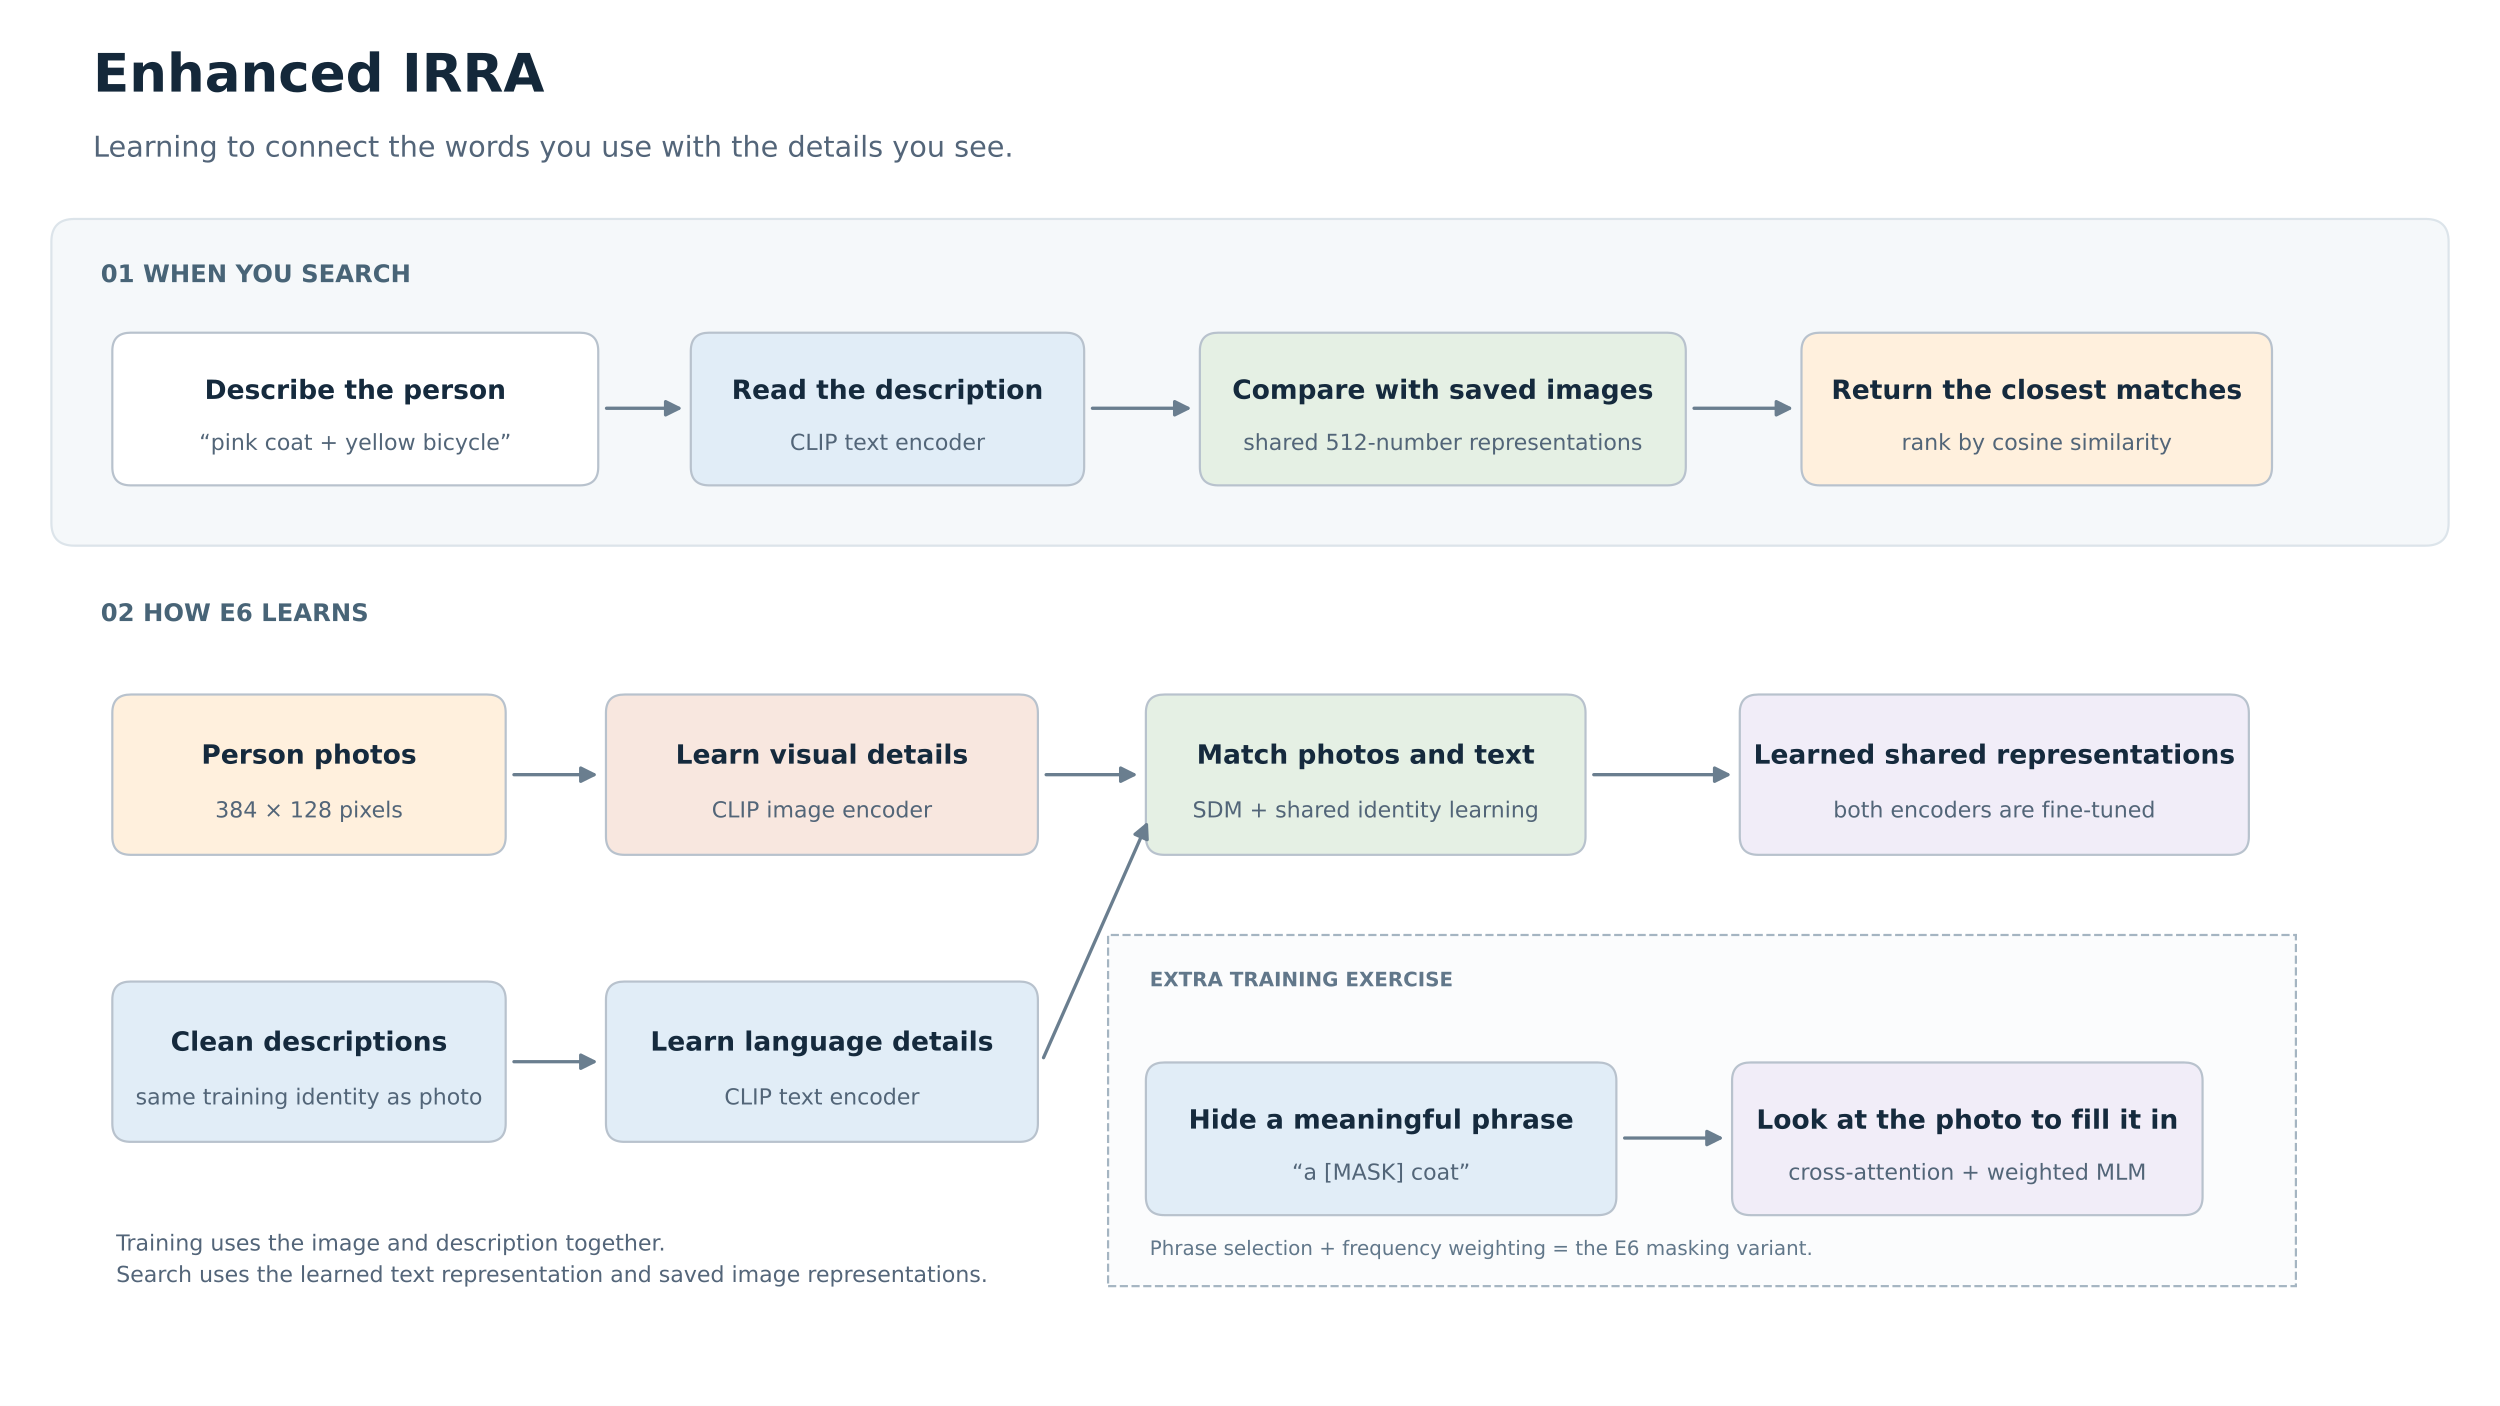
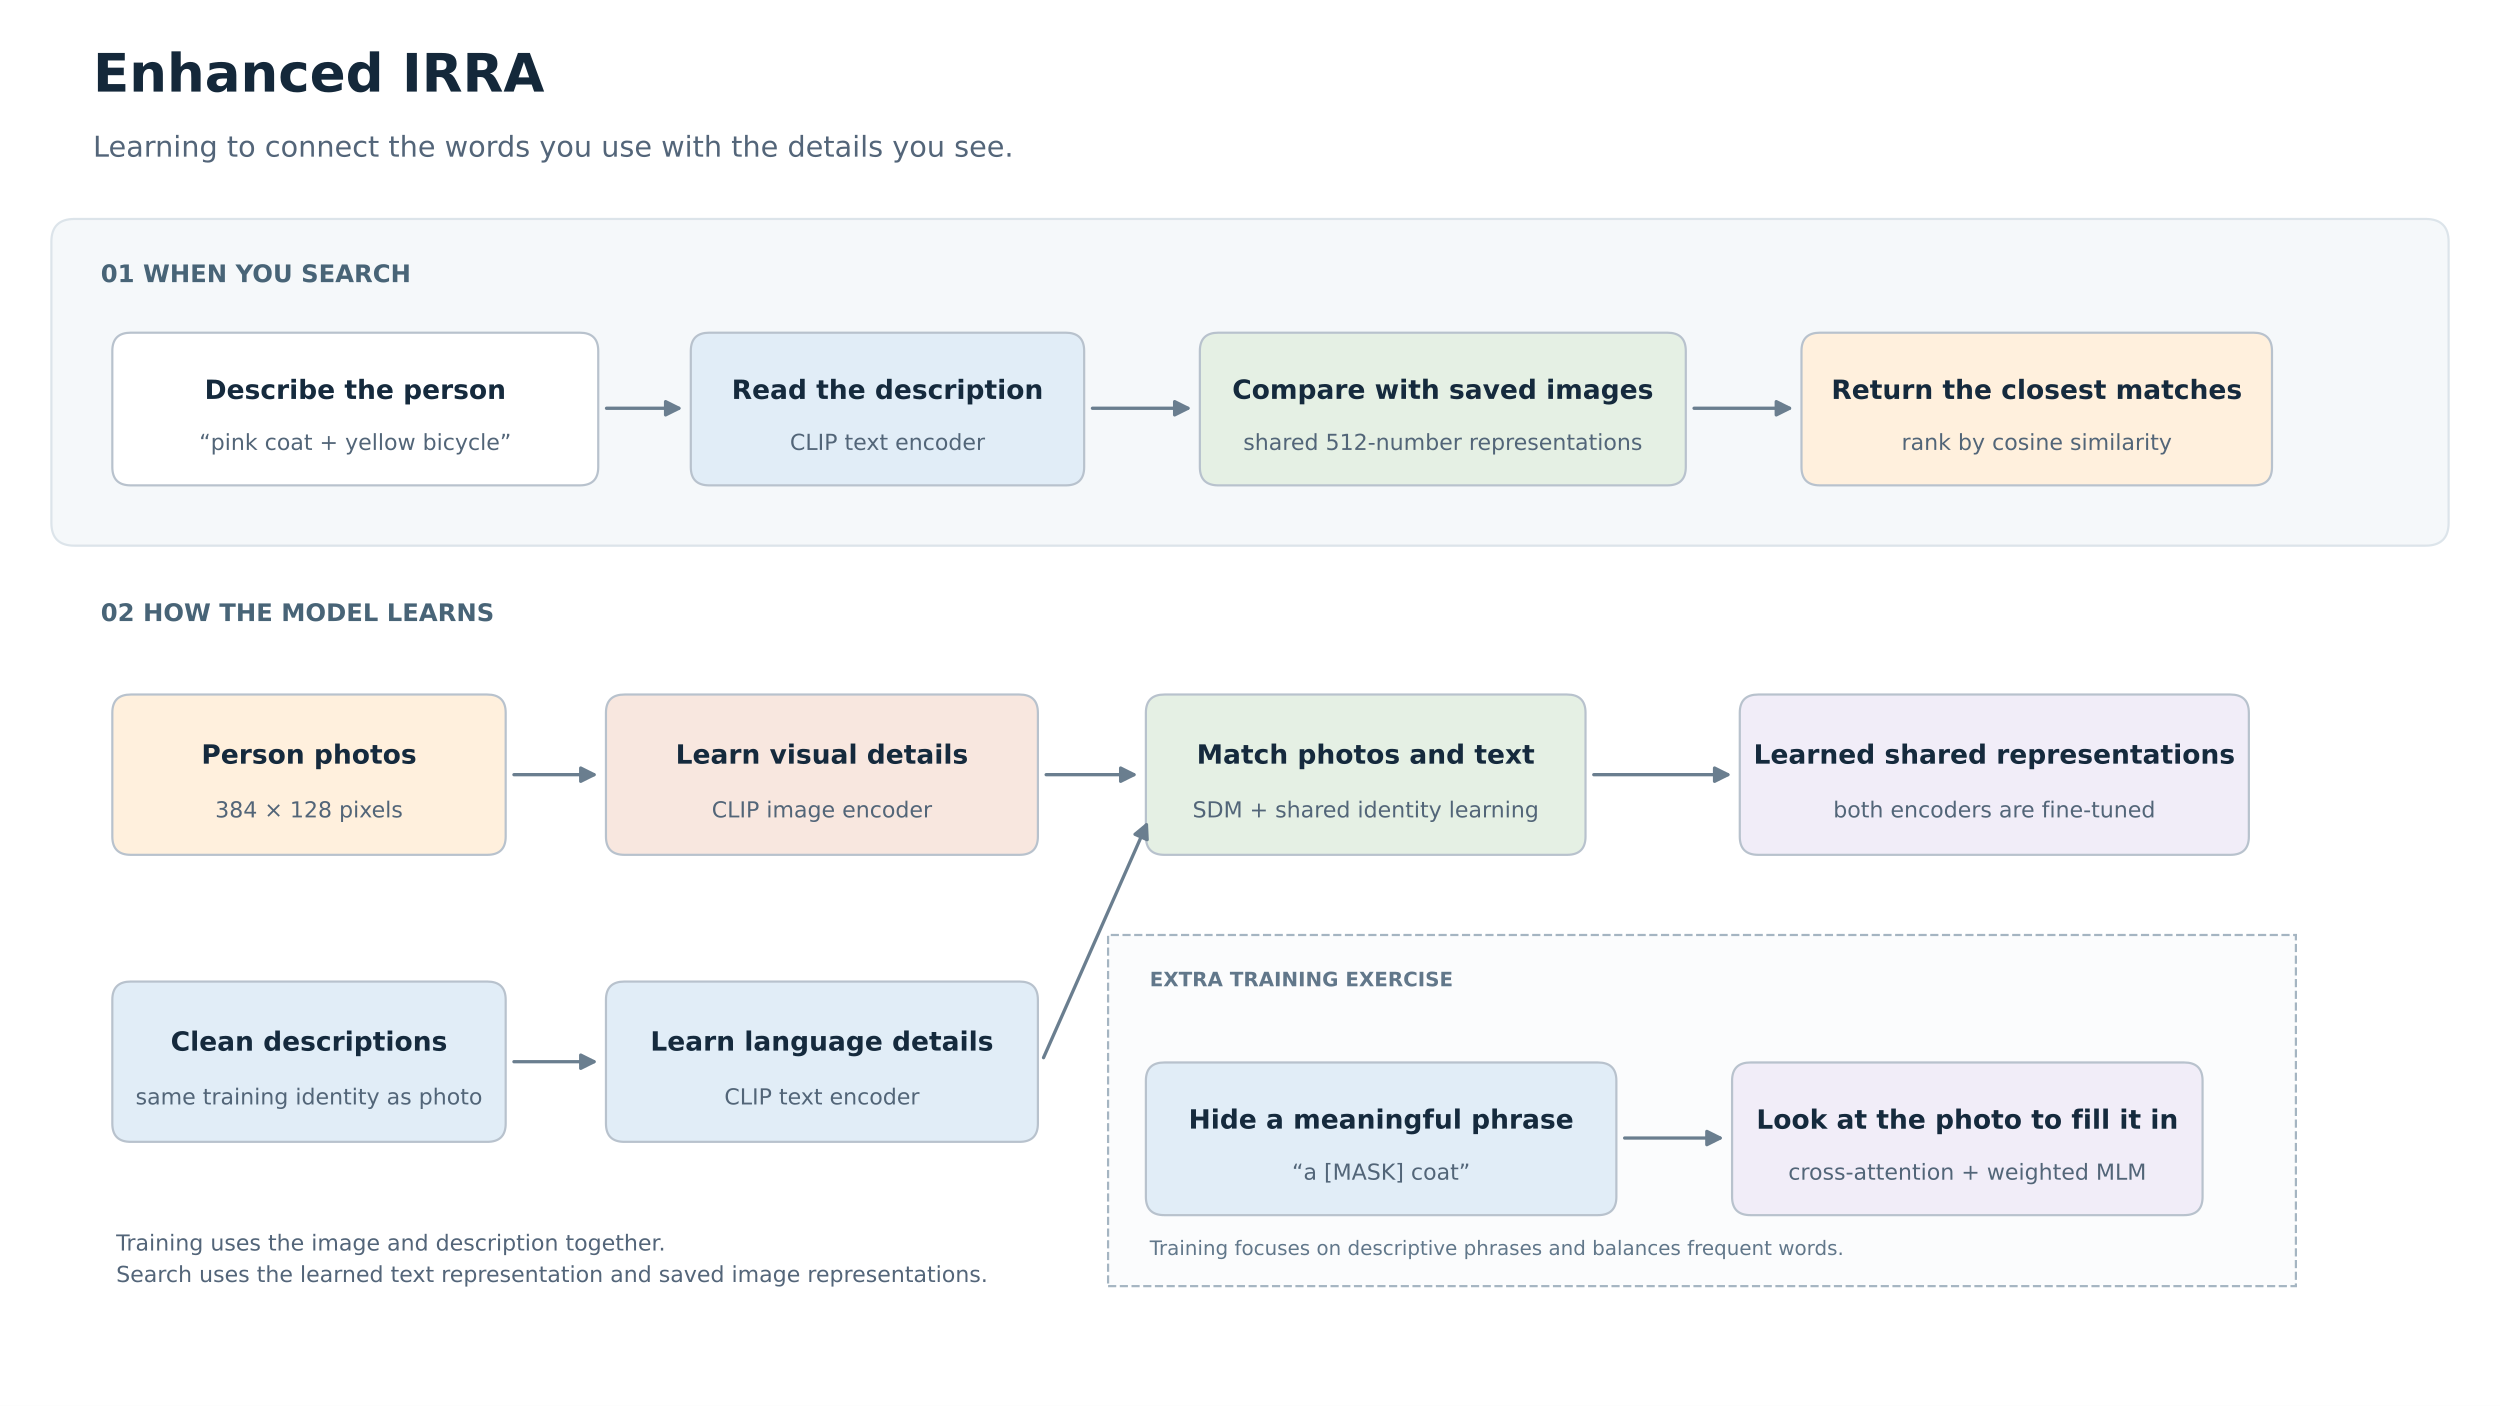
<svg xmlns="http://www.w3.org/2000/svg" width="1131.84pt" height="636.48pt" viewBox="0 0 1131.84 636.48" version="1.1">
  <defs>
    <style type="text/css">*{stroke-linejoin: round; stroke-linecap: butt}</style>
  </defs>
  <g id="figure_1">
    <g id="patch_1">
      <path d="M 0 636.48  L 1131.84 636.48  L 1131.84 0  L 0 0  z " style="fill: #ffffff" />
    </g>
    <g id="axes_1">
      <g id="patch_2">
-         <path d="M 33.739 247.046  L 1098.101 247.046  Q 1108.577 247.046 1108.577 236.678  L 1108.577 109.498  Q 1108.577 99.13 1098.101 99.13  L 33.739 99.13  Q 23.263 99.13 23.263 109.498  L 23.263 236.678  Q 23.263 247.046 33.739 247.046  z " clip-path="url(#pf7bfc55991)" style="fill: #f5f8fa; stroke: #dce4ea; stroke-linejoin: miter" />
+         <path d="M 33.739 247.046  L 1098.101 247.046  Q 1108.577 247.046 1108.577 236.678  L 1108.577 109.498  Q 1108.577 99.13 1098.101 99.13  L 33.739 99.13  Q 23.263 99.13 23.263 109.498  L 23.263 236.678  Q 23.263 247.046 33.739 247.046  z " clip-path="url(#p6ca1dfac76)" style="fill: #f5f8fa; stroke: #dce4ea; stroke-linejoin: miter" />
      </g>
      <g id="patch_3">
-         <path d="M 59.231 219.744  L 262.465 219.744  Q 270.846 219.744 270.846 211.45  L 270.846 158.918  Q 270.846 150.624 262.465 150.624  L 59.231 150.624  Q 50.85 150.624 50.85 158.918  L 50.85 211.45  Q 50.85 219.744 59.231 219.744  z " clip-path="url(#pf7bfc55991)" style="fill: #ffffff; stroke: #b8c2cd; stroke-linejoin: miter" />
+         <path d="M 59.231 219.744  L 262.465 219.744  Q 270.846 219.744 270.846 211.45  L 270.846 158.918  Q 270.846 150.624 262.465 150.624  L 59.231 150.624  Q 50.85 150.624 50.85 158.918  L 50.85 211.45  Q 50.85 219.744 59.231 219.744  z " clip-path="url(#p6ca1dfac76)" style="fill: #ffffff; stroke: #b8c2cd; stroke-linejoin: miter" />
      </g>
      <g id="patch_4">
-         <path d="M 321.131 219.744  L 482.461 219.744  Q 490.842 219.744 490.842 211.45  L 490.842 158.918  Q 490.842 150.624 482.461 150.624  L 321.131 150.624  Q 312.75 150.624 312.75 158.918  L 312.75 211.45  Q 312.75 219.744 321.131 219.744  z " clip-path="url(#pf7bfc55991)" style="fill: #e1edf7; stroke: #b8c2cd; stroke-linejoin: miter" />
+         <path d="M 321.131 219.744  L 482.461 219.744  Q 490.842 219.744 490.842 211.45  L 490.842 158.918  Q 490.842 150.624 482.461 150.624  L 321.131 150.624  Q 312.75 150.624 312.75 158.918  L 312.75 211.45  Q 312.75 219.744 321.131 219.744  z " clip-path="url(#p6ca1dfac76)" style="fill: #e1edf7; stroke: #b8c2cd; stroke-linejoin: miter" />
      </g>
      <g id="patch_5">
-         <path d="M 551.603 219.744  L 754.837 219.744  Q 763.218 219.744 763.218 211.45  L 763.218 158.918  Q 763.218 150.624 754.837 150.624  L 551.603 150.624  Q 543.222 150.624 543.222 158.918  L 543.222 211.45  Q 543.222 219.744 551.603 219.744  z " clip-path="url(#pf7bfc55991)" style="fill: #e5f0e4; stroke: #b8c2cd; stroke-linejoin: miter" />
+         <path d="M 551.603 219.744  L 754.837 219.744  Q 763.218 219.744 763.218 211.45  L 763.218 158.918  Q 763.218 150.624 754.837 150.624  L 551.603 150.624  Q 543.222 150.624 543.222 158.918  L 543.222 211.45  Q 543.222 219.744 551.603 219.744  z " clip-path="url(#p6ca1dfac76)" style="fill: #e5f0e4; stroke: #b8c2cd; stroke-linejoin: miter" />
      </g>
      <g id="patch_6">
-         <path d="M 823.979 219.744  L 1020.229 219.744  Q 1028.61 219.744 1028.61 211.45  L 1028.61 158.918  Q 1028.61 150.624 1020.229 150.624  L 823.979 150.624  Q 815.598 150.624 815.598 158.918  L 815.598 211.45  Q 815.598 219.744 823.979 219.744  z " clip-path="url(#pf7bfc55991)" style="fill: #fff0dd; stroke: #b8c2cd; stroke-linejoin: miter" />
+         <path d="M 823.979 219.744  L 1020.229 219.744  Q 1028.61 219.744 1028.61 211.45  L 1028.61 158.918  Q 1028.61 150.624 1020.229 150.624  L 823.979 150.624  Q 815.598 150.624 815.598 158.918  L 815.598 211.45  Q 815.598 219.744 823.979 219.744  z " clip-path="url(#p6ca1dfac76)" style="fill: #fff0dd; stroke: #b8c2cd; stroke-linejoin: miter" />
      </g>
      <g id="patch_7">
-         <path d="M 274.594 184.838  Q 291.801 184.838 307.331 184.838  " clip-path="url(#pf7bfc55991)" style="fill: none; stroke: #6a7e8f; stroke-width: 1.5; stroke-linecap: round" />
-         <path d="M 301.331 181.838  L 307.331 184.838  L 301.331 187.838  z " clip-path="url(#pf7bfc55991)" style="fill: #6a7e8f; stroke: #6a7e8f; stroke-width: 1.5; stroke-linecap: round" />
+         <path d="M 274.594 184.838  Q 291.801 184.838 307.331 184.838  " clip-path="url(#p6ca1dfac76)" style="fill: none; stroke: #6a7e8f; stroke-width: 1.5; stroke-linecap: round" />
+         <path d="M 301.331 181.838  L 307.331 184.838  L 301.331 187.838  z " clip-path="url(#p6ca1dfac76)" style="fill: #6a7e8f; stroke: #6a7e8f; stroke-width: 1.5; stroke-linecap: round" />
      </g>
      <g id="patch_8">
-         <path d="M 494.59 184.838  Q 517.033 184.838 537.799 184.838  " clip-path="url(#pf7bfc55991)" style="fill: none; stroke: #6a7e8f; stroke-width: 1.5; stroke-linecap: round" />
-         <path d="M 531.799 181.838  L 537.799 184.838  L 531.799 187.838  z " clip-path="url(#pf7bfc55991)" style="fill: #6a7e8f; stroke: #6a7e8f; stroke-width: 1.5; stroke-linecap: round" />
+         <path d="M 494.59 184.838  Q 517.033 184.838 537.799 184.838  " clip-path="url(#p6ca1dfac76)" style="fill: none; stroke: #6a7e8f; stroke-width: 1.5; stroke-linecap: round" />
+         <path d="M 531.799 181.838  L 537.799 184.838  L 531.799 187.838  z " clip-path="url(#p6ca1dfac76)" style="fill: #6a7e8f; stroke: #6a7e8f; stroke-width: 1.5; stroke-linecap: round" />
      </g>
      <g id="patch_9">
-         <path d="M 766.966 184.838  Q 789.409 184.838 810.175 184.838  " clip-path="url(#pf7bfc55991)" style="fill: none; stroke: #6a7e8f; stroke-width: 1.5; stroke-linecap: round" />
-         <path d="M 804.175 181.838  L 810.175 184.838  L 804.175 187.838  z " clip-path="url(#pf7bfc55991)" style="fill: #6a7e8f; stroke: #6a7e8f; stroke-width: 1.5; stroke-linecap: round" />
+         <path d="M 766.966 184.838  Q 789.409 184.838 810.175 184.838  " clip-path="url(#p6ca1dfac76)" style="fill: none; stroke: #6a7e8f; stroke-width: 1.5; stroke-linecap: round" />
+         <path d="M 804.175 181.838  L 810.175 184.838  L 804.175 187.838  z " clip-path="url(#p6ca1dfac76)" style="fill: #6a7e8f; stroke: #6a7e8f; stroke-width: 1.5; stroke-linecap: round" />
      </g>
      <g id="patch_10">
-         <path d="M 59.231 387.014  L 220.561 387.014  Q 228.942 387.014 228.942 378.72  L 228.942 322.733  Q 228.942 314.438 220.561 314.438  L 59.231 314.438  Q 50.85 314.438 50.85 322.733  L 50.85 378.72  Q 50.85 387.014 59.231 387.014  z " clip-path="url(#pf7bfc55991)" style="fill: #fff0dd; stroke: #b8c2cd; stroke-linejoin: miter" />
+         <path d="M 59.231 387.014  L 220.561 387.014  Q 228.942 387.014 228.942 378.72  L 228.942 322.733  Q 228.942 314.438 220.561 314.438  L 59.231 314.438  Q 50.85 314.438 50.85 322.733  L 50.85 378.72  Q 50.85 387.014 59.231 387.014  z " clip-path="url(#p6ca1dfac76)" style="fill: #fff0dd; stroke: #b8c2cd; stroke-linejoin: miter" />
      </g>
      <g id="patch_11">
-         <path d="M 282.719 387.014  L 461.509 387.014  Q 469.89 387.014 469.89 378.72  L 469.89 322.733  Q 469.89 314.438 461.509 314.438  L 282.719 314.438  Q 274.338 314.438 274.338 322.733  L 274.338 378.72  Q 274.338 387.014 282.719 387.014  z " clip-path="url(#pf7bfc55991)" style="fill: #f8e7df; stroke: #b8c2cd; stroke-linejoin: miter" />
+         <path d="M 282.719 387.014  L 461.509 387.014  Q 469.89 387.014 469.89 378.72  L 469.89 322.733  Q 469.89 314.438 461.509 314.438  L 282.719 314.438  Q 274.338 314.438 274.338 322.733  L 274.338 378.72  Q 274.338 387.014 282.719 387.014  z " clip-path="url(#p6ca1dfac76)" style="fill: #f8e7df; stroke: #b8c2cd; stroke-linejoin: miter" />
      </g>
      <g id="patch_12">
-         <path d="M 527.159 387.014  L 709.441 387.014  Q 717.822 387.014 717.822 378.72  L 717.822 322.733  Q 717.822 314.438 709.441 314.438  L 527.159 314.438  Q 518.778 314.438 518.778 322.733  L 518.778 378.72  Q 518.778 387.014 527.159 387.014  z " clip-path="url(#pf7bfc55991)" style="fill: #e5f0e4; stroke: #b8c2cd; stroke-linejoin: miter" />
+         <path d="M 527.159 387.014  L 709.441 387.014  Q 717.822 387.014 717.822 378.72  L 717.822 322.733  Q 717.822 314.438 709.441 314.438  L 527.159 314.438  Q 518.778 314.438 518.778 322.733  L 518.778 378.72  Q 518.778 387.014 527.159 387.014  z " clip-path="url(#p6ca1dfac76)" style="fill: #e5f0e4; stroke: #b8c2cd; stroke-linejoin: miter" />
      </g>
      <g id="patch_13">
-         <path d="M 796.043 387.014  L 1009.753 387.014  Q 1018.134 387.014 1018.134 378.72  L 1018.134 322.733  Q 1018.134 314.438 1009.753 314.438  L 796.043 314.438  Q 787.662 314.438 787.662 322.733  L 787.662 378.72  Q 787.662 387.014 796.043 387.014  z " clip-path="url(#pf7bfc55991)" style="fill: #f1edf8; stroke: #b8c2cd; stroke-linejoin: miter" />
+         <path d="M 796.043 387.014  L 1009.753 387.014  Q 1018.134 387.014 1018.134 378.72  L 1018.134 322.733  Q 1018.134 314.438 1009.753 314.438  L 796.043 314.438  Q 787.662 314.438 787.662 322.733  L 787.662 378.72  Q 787.662 387.014 796.043 387.014  z " clip-path="url(#p6ca1dfac76)" style="fill: #f1edf8; stroke: #b8c2cd; stroke-linejoin: miter" />
      </g>
      <g id="patch_14">
-         <path d="M 232.685 350.726  Q 251.638 350.726 268.913 350.726  " clip-path="url(#pf7bfc55991)" style="fill: none; stroke: #6a7e8f; stroke-width: 1.5; stroke-linecap: round" />
-         <path d="M 262.913 347.726  L 268.913 350.726  L 262.913 353.726  z " clip-path="url(#pf7bfc55991)" style="fill: #6a7e8f; stroke: #6a7e8f; stroke-width: 1.5; stroke-linecap: round" />
+         <path d="M 232.685 350.726  Q 251.638 350.726 268.913 350.726  " clip-path="url(#p6ca1dfac76)" style="fill: none; stroke: #6a7e8f; stroke-width: 1.5; stroke-linecap: round" />
+         <path d="M 262.913 347.726  L 268.913 350.726  L 262.913 353.726  z " clip-path="url(#p6ca1dfac76)" style="fill: #6a7e8f; stroke: #6a7e8f; stroke-width: 1.5; stroke-linecap: round" />
      </g>
      <g id="patch_15">
-         <path d="M 473.634 350.726  Q 494.333 350.726 513.355 350.726  " clip-path="url(#pf7bfc55991)" style="fill: none; stroke: #6a7e8f; stroke-width: 1.5; stroke-linecap: round" />
-         <path d="M 507.355 347.726  L 513.355 350.726  L 507.355 353.726  z " clip-path="url(#pf7bfc55991)" style="fill: #6a7e8f; stroke: #6a7e8f; stroke-width: 1.5; stroke-linecap: round" />
+         <path d="M 473.634 350.726  Q 494.333 350.726 513.355 350.726  " clip-path="url(#p6ca1dfac76)" style="fill: none; stroke: #6a7e8f; stroke-width: 1.5; stroke-linecap: round" />
+         <path d="M 507.355 347.726  L 513.355 350.726  L 507.355 353.726  z " clip-path="url(#p6ca1dfac76)" style="fill: #6a7e8f; stroke: #6a7e8f; stroke-width: 1.5; stroke-linecap: round" />
      </g>
      <g id="patch_16">
-         <path d="M 721.564 350.726  Q 752.741 350.726 782.24 350.726  " clip-path="url(#pf7bfc55991)" style="fill: none; stroke: #6a7e8f; stroke-width: 1.5; stroke-linecap: round" />
-         <path d="M 776.24 347.726  L 782.24 350.726  L 776.24 353.726  z " clip-path="url(#pf7bfc55991)" style="fill: #6a7e8f; stroke: #6a7e8f; stroke-width: 1.5; stroke-linecap: round" />
+         <path d="M 721.564 350.726  Q 752.741 350.726 782.24 350.726  " clip-path="url(#p6ca1dfac76)" style="fill: none; stroke: #6a7e8f; stroke-width: 1.5; stroke-linecap: round" />
+         <path d="M 776.24 347.726  L 782.24 350.726  L 776.24 353.726  z " clip-path="url(#p6ca1dfac76)" style="fill: #6a7e8f; stroke: #6a7e8f; stroke-width: 1.5; stroke-linecap: round" />
      </g>
      <g id="patch_17">
-         <path d="M 59.231 516.96  L 220.561 516.96  Q 228.942 516.96 228.942 508.666  L 228.942 452.678  Q 228.942 444.384 220.561 444.384  L 59.231 444.384  Q 50.85 444.384 50.85 452.678  L 50.85 508.666  Q 50.85 516.96 59.231 516.96  z " clip-path="url(#pf7bfc55991)" style="fill: #e1edf7; stroke: #b8c2cd; stroke-linejoin: miter" />
+         <path d="M 59.231 516.96  L 220.561 516.96  Q 228.942 516.96 228.942 508.666  L 228.942 452.678  Q 228.942 444.384 220.561 444.384  L 59.231 444.384  Q 50.85 444.384 50.85 452.678  L 50.85 508.666  Q 50.85 516.96 59.231 516.96  z " clip-path="url(#p6ca1dfac76)" style="fill: #e1edf7; stroke: #b8c2cd; stroke-linejoin: miter" />
      </g>
      <g id="patch_18">
-         <path d="M 282.719 516.96  L 461.509 516.96  Q 469.89 516.96 469.89 508.666  L 469.89 452.678  Q 469.89 444.384 461.509 444.384  L 282.719 444.384  Q 274.338 444.384 274.338 452.678  L 274.338 508.666  Q 274.338 516.96 282.719 516.96  z " clip-path="url(#pf7bfc55991)" style="fill: #e1edf7; stroke: #b8c2cd; stroke-linejoin: miter" />
+         <path d="M 282.719 516.96  L 461.509 516.96  Q 469.89 516.96 469.89 508.666  L 469.89 452.678  Q 469.89 444.384 461.509 444.384  L 282.719 444.384  Q 274.338 444.384 274.338 452.678  L 274.338 508.666  Q 274.338 516.96 282.719 516.96  z " clip-path="url(#p6ca1dfac76)" style="fill: #e1edf7; stroke: #b8c2cd; stroke-linejoin: miter" />
      </g>
      <g id="patch_19">
-         <path d="M 232.685 480.672  Q 251.638 480.672 268.913 480.672  " clip-path="url(#pf7bfc55991)" style="fill: none; stroke: #6a7e8f; stroke-width: 1.5; stroke-linecap: round" />
-         <path d="M 262.913 477.672  L 268.913 480.672  L 262.913 483.672  z " clip-path="url(#pf7bfc55991)" style="fill: #6a7e8f; stroke: #6a7e8f; stroke-width: 1.5; stroke-linecap: round" />
+         <path d="M 232.685 480.672  Q 251.638 480.672 268.913 480.672  " clip-path="url(#p6ca1dfac76)" style="fill: none; stroke: #6a7e8f; stroke-width: 1.5; stroke-linecap: round" />
+         <path d="M 262.913 477.672  L 268.913 480.672  L 262.913 483.672  z " clip-path="url(#p6ca1dfac76)" style="fill: #6a7e8f; stroke: #6a7e8f; stroke-width: 1.5; stroke-linecap: round" />
      </g>
      <g id="patch_20">
-         <path d="M 472.443 478.846  Q 496.079 425.378 519.037 373.443  " clip-path="url(#pf7bfc55991)" style="fill: none; stroke: #6a7e8f; stroke-width: 1.5; stroke-linecap: round" />
-         <path d="M 513.868 377.718  L 519.037 373.443  L 519.355 380.143  z " clip-path="url(#pf7bfc55991)" style="fill: #6a7e8f; stroke: #6a7e8f; stroke-width: 1.5; stroke-linecap: round" />
+         <path d="M 472.443 478.846  Q 496.079 425.378 519.037 373.443  " clip-path="url(#p6ca1dfac76)" style="fill: none; stroke: #6a7e8f; stroke-width: 1.5; stroke-linecap: round" />
+         <path d="M 513.868 377.718  L 519.037 373.443  L 519.355 380.143  z " clip-path="url(#p6ca1dfac76)" style="fill: #6a7e8f; stroke: #6a7e8f; stroke-width: 1.5; stroke-linecap: round" />
      </g>
      <g id="patch_21">
-         <path d="M 501.667 582.278  L 1039.435 582.278  L 1039.435 423.302  L 501.667 423.302  z " clip-path="url(#pf7bfc55991)" style="fill: #fbfcfd; stroke-dasharray: 3.7,1.6; stroke-dashoffset: 0; stroke: #a5b5c2; stroke-linejoin: miter" />
+         <path d="M 501.667 582.278  L 1039.435 582.278  L 1039.435 423.302  L 501.667 423.302  z " clip-path="url(#p6ca1dfac76)" style="fill: #fbfcfd; stroke-dasharray: 3.7,1.6; stroke-dashoffset: 0; stroke: #a5b5c2; stroke-linejoin: miter" />
      </g>
      <g id="patch_22">
-         <path d="M 527.159 550.138  L 723.409 550.138  Q 731.79 550.138 731.79 541.843  L 731.79 489.312  Q 731.79 481.018 723.409 481.018  L 527.159 481.018  Q 518.778 481.018 518.778 489.312  L 518.778 541.843  Q 518.778 550.138 527.159 550.138  z " clip-path="url(#pf7bfc55991)" style="fill: #e1edf7; stroke: #b8c2cd; stroke-linejoin: miter" />
+         <path d="M 527.159 550.138  L 723.409 550.138  Q 731.79 550.138 731.79 541.843  L 731.79 489.312  Q 731.79 481.018 723.409 481.018  L 527.159 481.018  Q 518.778 481.018 518.778 489.312  L 518.778 541.843  Q 518.778 550.138 527.159 550.138  z " clip-path="url(#p6ca1dfac76)" style="fill: #e1edf7; stroke: #b8c2cd; stroke-linejoin: miter" />
      </g>
      <g id="patch_23">
-         <path d="M 792.551 550.138  L 988.801 550.138  Q 997.182 550.138 997.182 541.843  L 997.182 489.312  Q 997.182 481.018 988.801 481.018  L 792.551 481.018  Q 784.17 481.018 784.17 489.312  L 784.17 541.843  Q 784.17 550.138 792.551 550.138  z " clip-path="url(#pf7bfc55991)" style="fill: #f1edf8; stroke: #b8c2cd; stroke-linejoin: miter" />
+         <path d="M 792.551 550.138  L 988.801 550.138  Q 997.182 550.138 997.182 541.843  L 997.182 489.312  Q 997.182 481.018 988.801 481.018  L 792.551 481.018  Q 784.17 481.018 784.17 489.312  L 784.17 541.843  Q 784.17 550.138 792.551 550.138  z " clip-path="url(#p6ca1dfac76)" style="fill: #f1edf8; stroke: #b8c2cd; stroke-linejoin: miter" />
      </g>
      <g id="patch_24">
-         <path d="M 735.538 515.232  Q 757.981 515.232 778.747 515.232  " clip-path="url(#pf7bfc55991)" style="fill: none; stroke: #6a7e8f; stroke-width: 1.5; stroke-linecap: round" />
-         <path d="M 772.747 512.232  L 778.747 515.232  L 772.747 518.232  z " clip-path="url(#pf7bfc55991)" style="fill: #6a7e8f; stroke: #6a7e8f; stroke-width: 1.5; stroke-linecap: round" />
+         <path d="M 735.538 515.232  Q 757.981 515.232 778.747 515.232  " clip-path="url(#p6ca1dfac76)" style="fill: none; stroke: #6a7e8f; stroke-width: 1.5; stroke-linecap: round" />
+         <path d="M 772.747 512.232  L 778.747 515.232  L 772.747 518.232  z " clip-path="url(#p6ca1dfac76)" style="fill: #6a7e8f; stroke: #6a7e8f; stroke-width: 1.5; stroke-linecap: round" />
      </g>
      <g id="text_1">
        <text style="font-weight: 700; font-size: 24px; font-family: 'DejaVu Sans'; text-anchor: start; fill: #14283a" x="42.12" y="41.471" transform="rotate(-0 42.12 41.4705)">Enhanced IRRA</text>
      </g>
      <g id="text_2">
        <text style="font-size: 13px; font-family: 'DejaVu Sans'; text-anchor: start; fill: #536579" x="42.12" y="70.922" transform="rotate(-0 42.12 70.92159)">Learning to connect the words you use with the details you see.</text>
      </g>
      <g id="text_3">
        <text style="font-weight: 700; font-size: 11px; font-family: 'DejaVu Sans'; text-anchor: start; fill: #486477" x="45.612" y="127.739" transform="rotate(-0 45.612 127.7393)">01   WHEN YOU SEARCH</text>
      </g>
      <g id="text_4">
        <text style="font-weight: 700; font-size: 12px; font-family: 'DejaVu Sans'; text-anchor: middle; fill: #152a3d" x="160.848" y="180.616" transform="rotate(-0 160.848 180.6156)">Describe the person</text>
      </g>
      <g id="text_5">
        <text style="font-size: 10px; font-family: 'DejaVu Sans'; text-anchor: middle; fill: #526578" x="160.848" y="203.703" transform="rotate(-0 160.848 203.7027)">“pink coat + yellow bicycle”</text>
      </g>
      <g id="text_6">
        <text style="font-weight: 700; font-size: 12px; font-family: 'DejaVu Sans'; text-anchor: middle; fill: #152a3d" x="401.796" y="180.616" transform="rotate(-0 401.796 180.6156)">Read the description</text>
      </g>
      <g id="text_7">
        <text style="font-size: 10px; font-family: 'DejaVu Sans'; text-anchor: middle; fill: #526578" x="401.796" y="203.703" transform="rotate(-0 401.796 203.7027)">CLIP text encoder</text>
      </g>
      <g id="text_8">
        <text style="font-weight: 700; font-size: 12px; font-family: 'DejaVu Sans'; text-anchor: middle; fill: #152a3d" x="653.22" y="180.569" transform="rotate(-0 653.22 180.5687)">Compare with saved images</text>
      </g>
      <g id="text_9">
        <text style="font-size: 10px; font-family: 'DejaVu Sans'; text-anchor: middle; fill: #526578" x="653.22" y="203.703" transform="rotate(-0 653.22 203.7027)">shared 512-number representations</text>
      </g>
      <g id="text_10">
        <text style="font-weight: 700; font-size: 12px; font-family: 'DejaVu Sans'; text-anchor: middle; fill: #152a3d" x="922.104" y="180.616" transform="rotate(-0 922.104 180.6156)">Return the closest matches</text>
      </g>
      <g id="text_11">
        <text style="font-size: 10px; font-family: 'DejaVu Sans'; text-anchor: middle; fill: #526578" x="922.104" y="203.703" transform="rotate(-0 922.104 203.7027)">rank by cosine similarity</text>
      </g>
      <g id="text_12">
-         <text style="font-weight: 700; font-size: 11px; font-family: 'DejaVu Sans'; text-anchor: start; fill: #486477" x="45.612" y="281.186" transform="rotate(-0 45.612 281.1857)">02   HOW E6 LEARNS</text>
+         <text style="font-weight: 700; font-size: 11px; font-family: 'DejaVu Sans'; text-anchor: start; fill: #486477" x="45.612" y="281.186" transform="rotate(-0 45.612 281.1857)">02   HOW THE MODEL LEARNS</text>
      </g>
      <g id="text_13">
        <text style="font-weight: 700; font-size: 12px; font-family: 'DejaVu Sans'; text-anchor: middle; fill: #152a3d" x="139.896" y="345.743" transform="rotate(-0 139.896 345.7432)">Person photos</text>
      </g>
      <g id="text_14">
        <text style="font-size: 10px; font-family: 'DejaVu Sans'; text-anchor: middle; fill: #526578" x="139.896" y="370.075" transform="rotate(-0 139.896 370.0746)">384 × 128 pixels</text>
      </g>
      <g id="text_15">
        <text style="font-weight: 700; font-size: 12px; font-family: 'DejaVu Sans'; text-anchor: middle; fill: #152a3d" x="372.114" y="345.743" transform="rotate(-0 372.114 345.7432)">Learn visual details</text>
      </g>
      <g id="text_16">
        <text style="font-size: 10px; font-family: 'DejaVu Sans'; text-anchor: middle; fill: #526578" x="372.114" y="370.075" transform="rotate(-0 372.114 370.0746)">CLIP image encoder</text>
      </g>
      <g id="text_17">
        <text style="font-weight: 700; font-size: 12px; font-family: 'DejaVu Sans'; text-anchor: middle; fill: #152a3d" x="618.3" y="345.743" transform="rotate(-0 618.3 345.7432)">Match photos and text</text>
      </g>
      <g id="text_18">
        <text style="font-size: 10px; font-family: 'DejaVu Sans'; text-anchor: middle; fill: #526578" x="618.3" y="370.075" transform="rotate(-0 618.3 370.0746)">SDM + shared identity learning</text>
      </g>
      <g id="text_19">
        <text style="font-weight: 700; font-size: 12px; font-family: 'DejaVu Sans'; text-anchor: middle; fill: #152a3d" x="902.898" y="345.743" transform="rotate(-0 902.898 345.7432)">Learned shared representations</text>
      </g>
      <g id="text_20">
        <text style="font-size: 10px; font-family: 'DejaVu Sans'; text-anchor: middle; fill: #526578" x="902.898" y="370.075" transform="rotate(-0 902.898 370.0746)">both encoders are fine-tuned</text>
      </g>
      <g id="text_21">
        <text style="font-weight: 700; font-size: 12px; font-family: 'DejaVu Sans'; text-anchor: middle; fill: #152a3d" x="139.896" y="475.689" transform="rotate(-0 139.896 475.6889)">Clean descriptions</text>
      </g>
      <g id="text_22">
        <text style="font-size: 10px; font-family: 'DejaVu Sans'; text-anchor: middle; fill: #526578" x="139.896" y="500.02" transform="rotate(-0 139.896 500.0202)">same training identity as photo</text>
      </g>
      <g id="text_23">
        <text style="font-weight: 700; font-size: 12px; font-family: 'DejaVu Sans'; text-anchor: middle; fill: #152a3d" x="372.114" y="475.642" transform="rotate(-0 372.114 475.642)">Learn language details</text>
      </g>
      <g id="text_24">
        <text style="font-size: 10px; font-family: 'DejaVu Sans'; text-anchor: middle; fill: #526578" x="372.114" y="500.02" transform="rotate(-0 372.114 500.0202)">CLIP text encoder</text>
      </g>
      <g id="text_25">
        <text style="font-weight: 700; font-size: 9px; font-family: 'DejaVu Sans'; text-anchor: start; fill: #61778a" x="520.524" y="446.522" transform="rotate(-0 520.524 446.5218)">EXTRA TRAINING EXERCISE</text>
      </g>
      <g id="text_26">
        <text style="font-weight: 700; font-size: 12px; font-family: 'DejaVu Sans'; text-anchor: middle; fill: #152a3d" x="625.284" y="510.962" transform="rotate(-0 625.284 510.9623)">Hide a meaningful phrase</text>
      </g>
      <g id="text_27">
        <text style="font-size: 10px; font-family: 'DejaVu Sans'; text-anchor: middle; fill: #526578" x="625.284" y="534.096" transform="rotate(-0 625.284 534.0963)">“a [MASK] coat”</text>
      </g>
      <g id="text_28">
        <text style="font-weight: 700; font-size: 12px; font-family: 'DejaVu Sans'; text-anchor: middle; fill: #152a3d" x="890.676" y="511.009" transform="rotate(-0 890.676 511.0092)">Look at the photo to fill it in</text>
      </g>
      <g id="text_29">
        <text style="font-size: 10px; font-family: 'DejaVu Sans'; text-anchor: middle; fill: #526578" x="890.676" y="534.096" transform="rotate(-0 890.676 534.0963)">cross-attention + weighted MLM</text>
      </g>
      <g id="text_30">
-         <text style="font-size: 9px; font-family: 'DejaVu Sans'; text-anchor: start; fill: #61778a" x="520.524" y="568.173" transform="rotate(-0 520.524 568.173)">Phrase selection + frequency weighting = the E6 masking variant.</text>
+         <text style="font-size: 9px; font-family: 'DejaVu Sans'; text-anchor: start; fill: #61778a" x="520.524" y="568.173" transform="rotate(-0 520.524 568.173)">Training focuses on descriptive phrases and balances frequent words.</text>
      </g>
      <g id="text_31">
        <text style="font-size: 10px; font-family: 'DejaVu Sans'; fill: #536579" transform="translate(52.596 566.1688)">Training uses the image and description together.</text>
        <text style="font-size: 10px; font-family: 'DejaVu Sans'; fill: #536579" transform="translate(52.596 580.406)">Search uses the learned text representation and saved image representations.</text>
      </g>
    </g>
  </g>
  <defs>
-     <clipPath id="pf7bfc55991">
+     <clipPath id="p6ca1dfac76">
      <rect x="7.2" y="7.2" width="1117.44" height="622.08" />
    </clipPath>
  </defs>
</svg>
